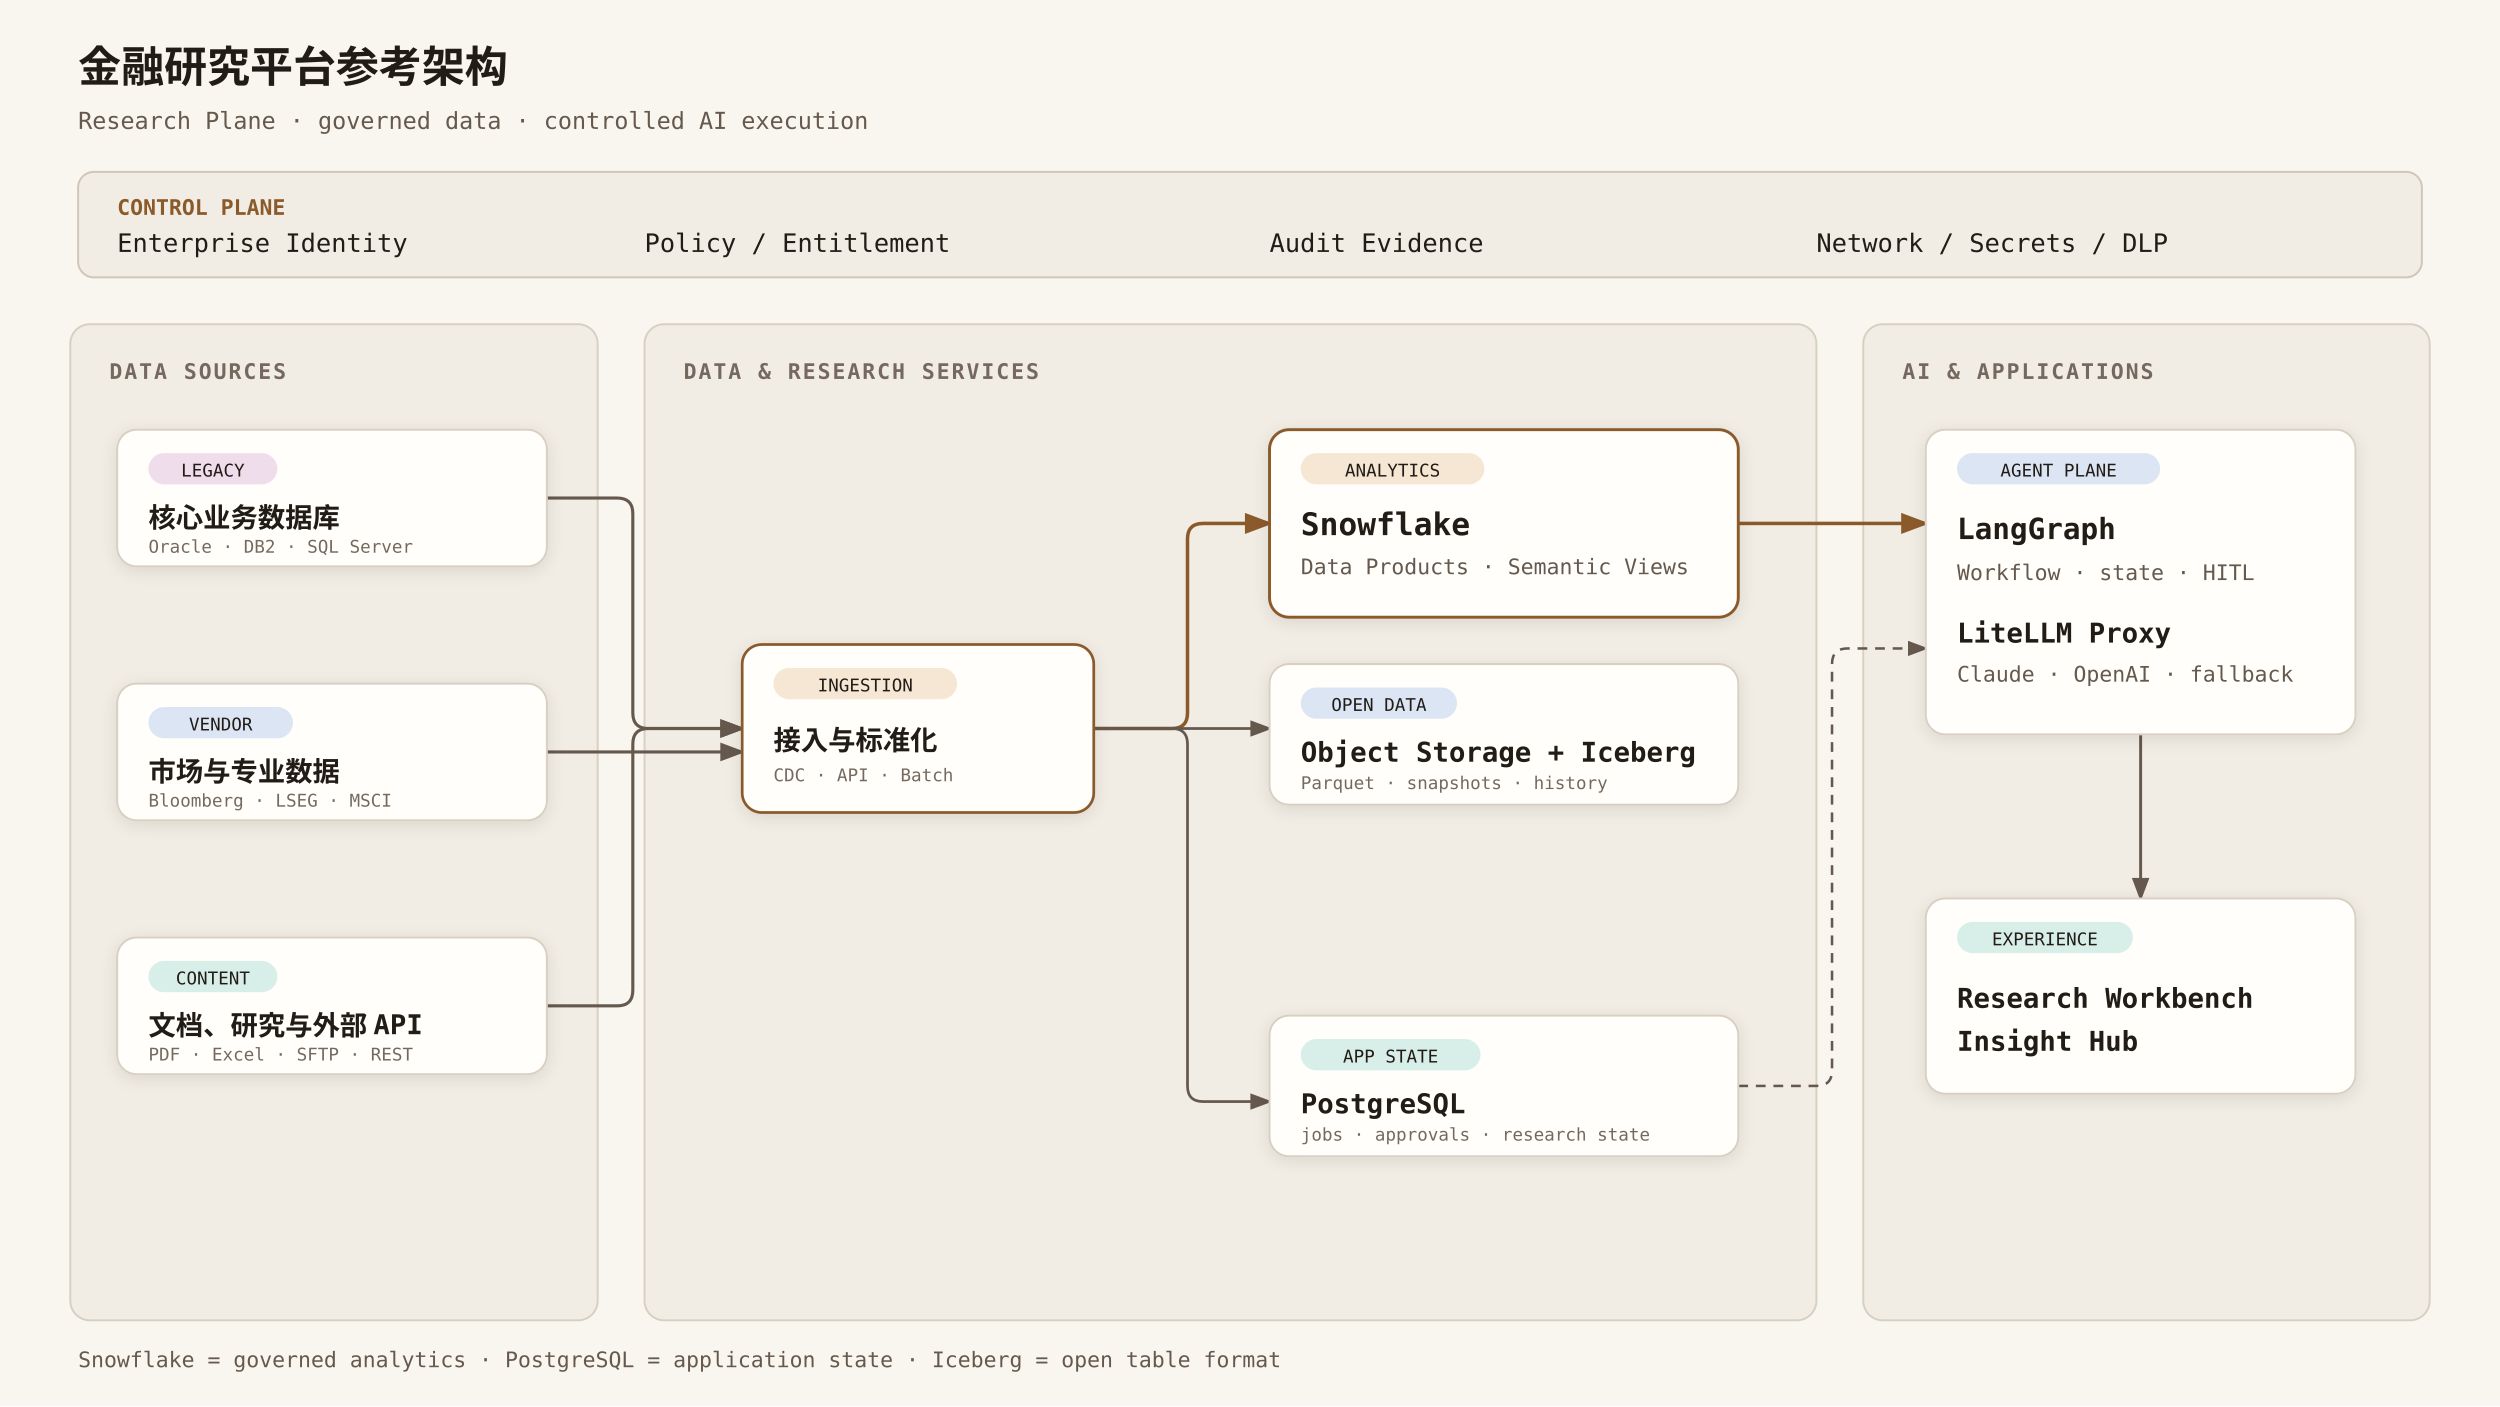
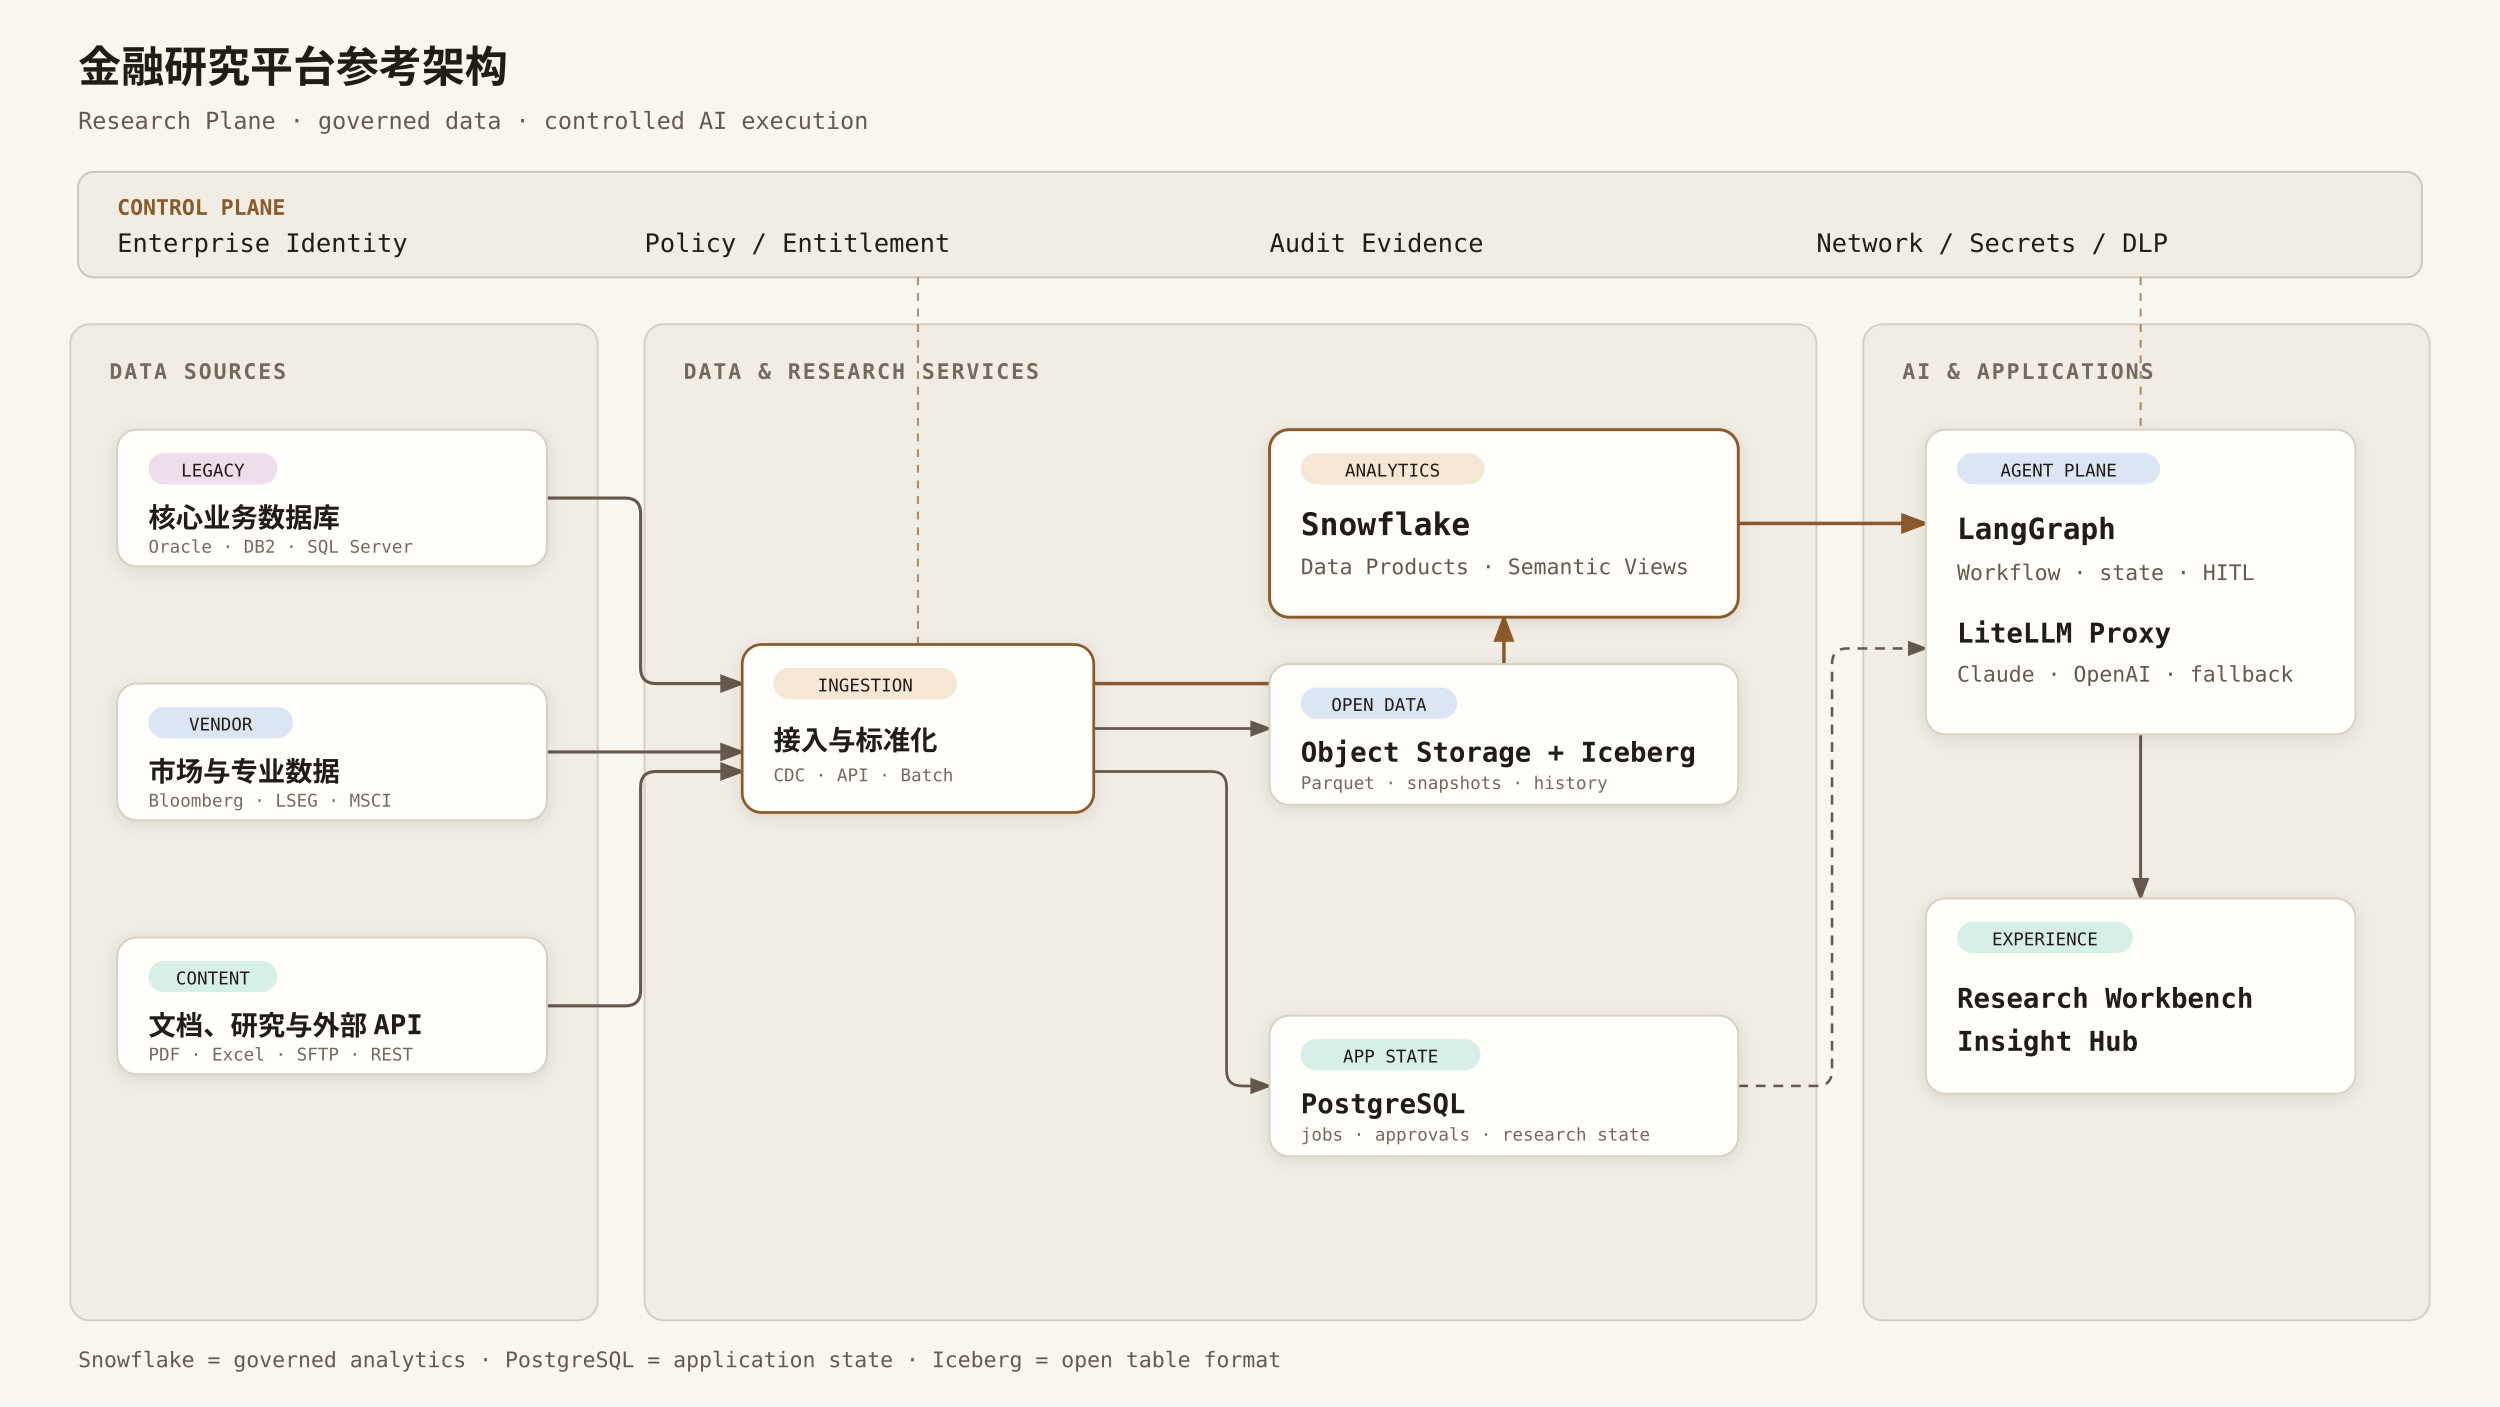
<svg xmlns="http://www.w3.org/2000/svg" width="1280" height="720" viewBox="0 0 1280 720" role="img" aria-labelledby="title desc">
  <defs>
    <filter id="shadow" x="-12%" y="-12%" width="124%" height="140%">
      <feDropShadow dx="0" dy="2" stdDeviation="4" flood-color="#221C17" flood-opacity=".10" />
    </filter>
    <marker id="arrow" markerWidth="8" markerHeight="6" refX="7" refY="3" orient="auto">
      <path d="M0 0 L8 3 L0 6Z" fill="#65584D" />
    </marker>
    <marker id="arrow-accent" markerWidth="8" markerHeight="6" refX="7" refY="3" orient="auto">
      <path d="M0 0 L8 3 L0 6Z" fill="#8B5A2B" />
    </marker>
  </defs>
  <rect width="1280" height="720" fill="#F9F6EF" />
  <text x="40" y="42" font-family="'IBM Plex Mono','Noto Sans SC',monospace" font-size="22" font-weight="600" fill="#221C17">金融研究平台参考架构</text>
  <text x="40" y="66" font-family="'IBM Plex Mono','Noto Sans SC',monospace" font-size="12" fill="#65584D">Research Plane · governed data · controlled AI execution</text>
  <rect x="40" y="88" width="1200" height="54" rx="8" fill="#F1EDE4" stroke="#CFC5B8" />
  <text x="60" y="110" font-family="'IBM Plex Mono','Noto Sans SC',monospace" font-size="11" font-weight="600" fill="#8B5A2B">CONTROL PLANE</text>
  <text x="60" y="129" font-family="'IBM Plex Mono','Noto Sans SC',monospace" font-size="13" fill="#221C17">Enterprise Identity</text>
  <text x="330" y="129" font-family="'IBM Plex Mono','Noto Sans SC',monospace" font-size="13" fill="#221C17">Policy / Entitlement</text>
  <text x="650" y="129" font-family="'IBM Plex Mono','Noto Sans SC',monospace" font-size="13" fill="#221C17">Audit Evidence</text>
  <text x="930" y="129" font-family="'IBM Plex Mono','Noto Sans SC',monospace" font-size="13" fill="#221C17">Network / Secrets / DLP</text>
  <rect x="36" y="166" width="270" height="510" rx="10" fill="#F1EDE4" stroke="#D8CFC2" />
  <rect x="330" y="166" width="600" height="510" rx="10" fill="#F1EDE4" stroke="#D8CFC2" />
  <rect x="954" y="166" width="290" height="510" rx="10" fill="#F1EDE4" stroke="#D8CFC2" />
  <text x="56" y="194" font-family="'IBM Plex Mono','Noto Sans SC',monospace" font-size="11" font-weight="600" letter-spacing="1" fill="#75695F">DATA SOURCES</text>
  <text x="350" y="194" font-family="'IBM Plex Mono','Noto Sans SC',monospace" font-size="11" font-weight="600" letter-spacing="1" fill="#75695F">DATA &amp; RESEARCH SERVICES</text>
  <text x="974" y="194" font-family="'IBM Plex Mono','Noto Sans SC',monospace" font-size="11" font-weight="600" letter-spacing="1" fill="#75695F">AI &amp; APPLICATIONS</text>
-   <path d="M280 255 H316 Q324 255 324 263 V365 Q324 373 332 373 H380" fill="none" stroke="#65584D" stroke-width="1.6" marker-end="url(#arrow)" />
+   <path d="M280 255 H320 Q328 255 328 263 V342 Q328 350 336 350 H380" fill="none" stroke="#65584D" stroke-width="1.6" marker-end="url(#arrow)" />
  <path d="M280 385 H380" fill="none" stroke="#65584D" stroke-width="1.6" marker-end="url(#arrow)" />
-   <path d="M280 515 H316 Q324 515 324 507 V381 Q324 373 332 373 H380" fill="none" stroke="#65584D" stroke-width="1.6" marker-end="url(#arrow)" />
-   <path d="M560 373 H600 Q608 373 608 365 V276 Q608 268 616 268 H650" fill="none" stroke="#8B5A2B" stroke-width="1.8" marker-end="url(#arrow-accent)" />
+   <path d="M280 515 H320 Q328 515 328 507 V403 Q328 395 336 395 H380" fill="none" stroke="#65584D" stroke-width="1.6" marker-end="url(#arrow)" />
+   <path d="M560 350 H762 Q770 350 770 342 V316" fill="none" stroke="#8B5A2B" stroke-width="1.8" marker-end="url(#arrow-accent)" />
  <path d="M560 373 H650" fill="none" stroke="#65584D" stroke-width="1.4" marker-end="url(#arrow)" />
-   <path d="M560 373 H600 Q608 373 608 381 V556 Q608 564 616 564 H650" fill="none" stroke="#65584D" stroke-width="1.4" marker-end="url(#arrow)" />
+   <path d="M560 395 H620 Q628 395 628 403 V548 Q628 556 636 556 H650" fill="none" stroke="#65584D" stroke-width="1.4" marker-end="url(#arrow)" />
  <path d="M890 268 H986" fill="none" stroke="#8B5A2B" stroke-width="1.8" marker-end="url(#arrow-accent)" />
  <path d="M890 556 H930 Q938 556 938 548 V340 Q938 332 946 332 H986" fill="none" stroke="#65584D" stroke-width="1.3" stroke-dasharray="5 4" marker-end="url(#arrow)" />
+   <path d="M470 142 V330" fill="none" stroke="#8B5A2B" stroke-width="1.1" stroke-dasharray="4 4" opacity=".65" />
+   <path d="M1096 142 V220" fill="none" stroke="#8B5A2B" stroke-width="1.1" stroke-dasharray="4 4" opacity=".65" />
  <path d="M1096 376 V460" fill="none" stroke="#65584D" stroke-width="1.5" marker-end="url(#arrow)" />
  <g filter="url(#shadow)">
    <rect x="60" y="220" width="220" height="70" rx="10" fill="#FFFEFA" stroke="#D8CFC2" />
  </g>
  <rect x="76" y="232" width="66" height="16" rx="8" fill="#F0DDEB" />
  <text x="109" y="244" text-anchor="middle" font-family="'IBM Plex Mono','Noto Sans SC',monospace" font-size="9" fill="#221C17">LEGACY</text>
  <text x="76" y="270" font-family="'IBM Plex Mono','Noto Sans SC',monospace" font-size="14" font-weight="600" fill="#221C17">核心业务数据库</text>
  <text x="76" y="283" font-family="'IBM Plex Mono',monospace" font-size="9" fill="#75695F">Oracle · DB2 · SQL Server</text>
  <g filter="url(#shadow)">
    <rect x="60" y="350" width="220" height="70" rx="10" fill="#FFFEFA" stroke="#D8CFC2" />
  </g>
  <rect x="76" y="362" width="74" height="16" rx="8" fill="#DCE5F4" />
  <text x="113" y="374" text-anchor="middle" font-family="'IBM Plex Mono',monospace" font-size="9" fill="#221C17">VENDOR</text>
  <text x="76" y="400" font-family="'IBM Plex Mono','Noto Sans SC',monospace" font-size="14" font-weight="600" fill="#221C17">市场与专业数据</text>
  <text x="76" y="413" font-family="'IBM Plex Mono',monospace" font-size="9" fill="#75695F">Bloomberg · LSEG · MSCI</text>
  <g filter="url(#shadow)">
    <rect x="60" y="480" width="220" height="70" rx="10" fill="#FFFEFA" stroke="#D8CFC2" />
  </g>
  <rect x="76" y="492" width="66" height="16" rx="8" fill="#D8EEE8" />
  <text x="109" y="504" text-anchor="middle" font-family="'IBM Plex Mono',monospace" font-size="9" fill="#221C17">CONTENT</text>
  <text x="76" y="530" font-family="'IBM Plex Mono','Noto Sans SC',monospace" font-size="14" font-weight="600" fill="#221C17">文档、研究与外部 API</text>
  <text x="76" y="543" font-family="'IBM Plex Mono',monospace" font-size="9" fill="#75695F">PDF · Excel · SFTP · REST</text>
  <g filter="url(#shadow)">
    <rect x="380" y="330" width="180" height="86" rx="10" fill="#FFFEFA" stroke="#8B5A2B" stroke-width="1.4" />
  </g>
  <rect x="396" y="342" width="94" height="16" rx="8" fill="#F5E7D4" />
  <text x="443" y="354" text-anchor="middle" font-family="'IBM Plex Mono',monospace" font-size="9" fill="#221C17">INGESTION</text>
  <text x="396" y="384" font-family="'IBM Plex Mono','Noto Sans SC',monospace" font-size="14" font-weight="600" fill="#221C17">接入与标准化</text>
  <text x="396" y="400" font-family="'IBM Plex Mono',monospace" font-size="9" fill="#75695F">CDC · API · Batch</text>
  <g filter="url(#shadow)">
    <rect x="650" y="220" width="240" height="96" rx="10" fill="#FFFEFA" stroke="#8B5A2B" stroke-width="1.5" />
  </g>
  <rect x="666" y="232" width="94" height="16" rx="8" fill="#F5E7D4" />
  <text x="713" y="244" text-anchor="middle" font-family="'IBM Plex Mono',monospace" font-size="9" fill="#221C17">ANALYTICS</text>
  <text x="666" y="274" font-family="'IBM Plex Mono','Noto Sans SC',monospace" font-size="16" font-weight="600" fill="#221C17">Snowflake</text>
  <text x="666" y="294" font-family="'IBM Plex Mono','Noto Sans SC',monospace" font-size="11" fill="#65584D">Data Products · Semantic Views</text>
  <g filter="url(#shadow)">
    <rect x="650" y="340" width="240" height="72" rx="10" fill="#FFFEFA" stroke="#D8CFC2" />
  </g>
  <rect x="666" y="352" width="80" height="16" rx="8" fill="#DCE5F4" />
  <text x="706" y="364" text-anchor="middle" font-family="'IBM Plex Mono',monospace" font-size="9" fill="#221C17">OPEN DATA</text>
  <text x="666" y="390" font-family="'IBM Plex Mono','Noto Sans SC',monospace" font-size="14" font-weight="600" fill="#221C17">Object Storage + Iceberg</text>
  <text x="666" y="404" font-family="'IBM Plex Mono',monospace" font-size="9" fill="#75695F">Parquet · snapshots · history</text>
  <g filter="url(#shadow)">
    <rect x="650" y="520" width="240" height="72" rx="10" fill="#FFFEFA" stroke="#D8CFC2" />
  </g>
  <rect x="666" y="532" width="92" height="16" rx="8" fill="#D8EEE8" />
  <text x="712" y="544" text-anchor="middle" font-family="'IBM Plex Mono',monospace" font-size="9" fill="#221C17">APP STATE</text>
  <text x="666" y="570" font-family="'IBM Plex Mono','Noto Sans SC',monospace" font-size="14" font-weight="600" fill="#221C17">PostgreSQL</text>
  <text x="666" y="584" font-family="'IBM Plex Mono',monospace" font-size="9" fill="#75695F">jobs · approvals · research state</text>
  <g filter="url(#shadow)">
    <rect x="986" y="220" width="220" height="156" rx="10" fill="#FFFEFA" stroke="#D8CFC2" />
  </g>
  <rect x="1002" y="232" width="104" height="16" rx="8" fill="#DCE5F4" />
  <text x="1054" y="244" text-anchor="middle" font-family="'IBM Plex Mono',monospace" font-size="9" fill="#221C17">AGENT PLANE</text>
  <text x="1002" y="276" font-family="'IBM Plex Mono','Noto Sans SC',monospace" font-size="15" font-weight="600" fill="#221C17">LangGraph</text>
  <text x="1002" y="297" font-family="'IBM Plex Mono','Noto Sans SC',monospace" font-size="11" fill="#65584D">Workflow · state · HITL</text>
  <text x="1002" y="329" font-family="'IBM Plex Mono','Noto Sans SC',monospace" font-size="14" font-weight="600" fill="#221C17">LiteLLM Proxy</text>
  <text x="1002" y="349" font-family="'IBM Plex Mono','Noto Sans SC',monospace" font-size="11" fill="#65584D">Claude · OpenAI · fallback</text>
  <g filter="url(#shadow)">
    <rect x="986" y="460" width="220" height="100" rx="10" fill="#FFFEFA" stroke="#D8CFC2" />
  </g>
  <rect x="1002" y="472" width="90" height="16" rx="8" fill="#D8EEE8" />
  <text x="1047" y="484" text-anchor="middle" font-family="'IBM Plex Mono',monospace" font-size="9" fill="#221C17">EXPERIENCE</text>
  <text x="1002" y="516" font-family="'IBM Plex Mono','Noto Sans SC',monospace" font-size="14" font-weight="600" fill="#221C17">Research Workbench</text>
  <text x="1002" y="538" font-family="'IBM Plex Mono','Noto Sans SC',monospace" font-size="14" font-weight="600" fill="#221C17">Insight Hub</text>
  <text x="40" y="700" font-family="'IBM Plex Mono','Noto Sans SC',monospace" font-size="11" fill="#65584D">Snowflake = governed analytics  ·  PostgreSQL = application state  ·  Iceberg = open table format</text>
</svg>
